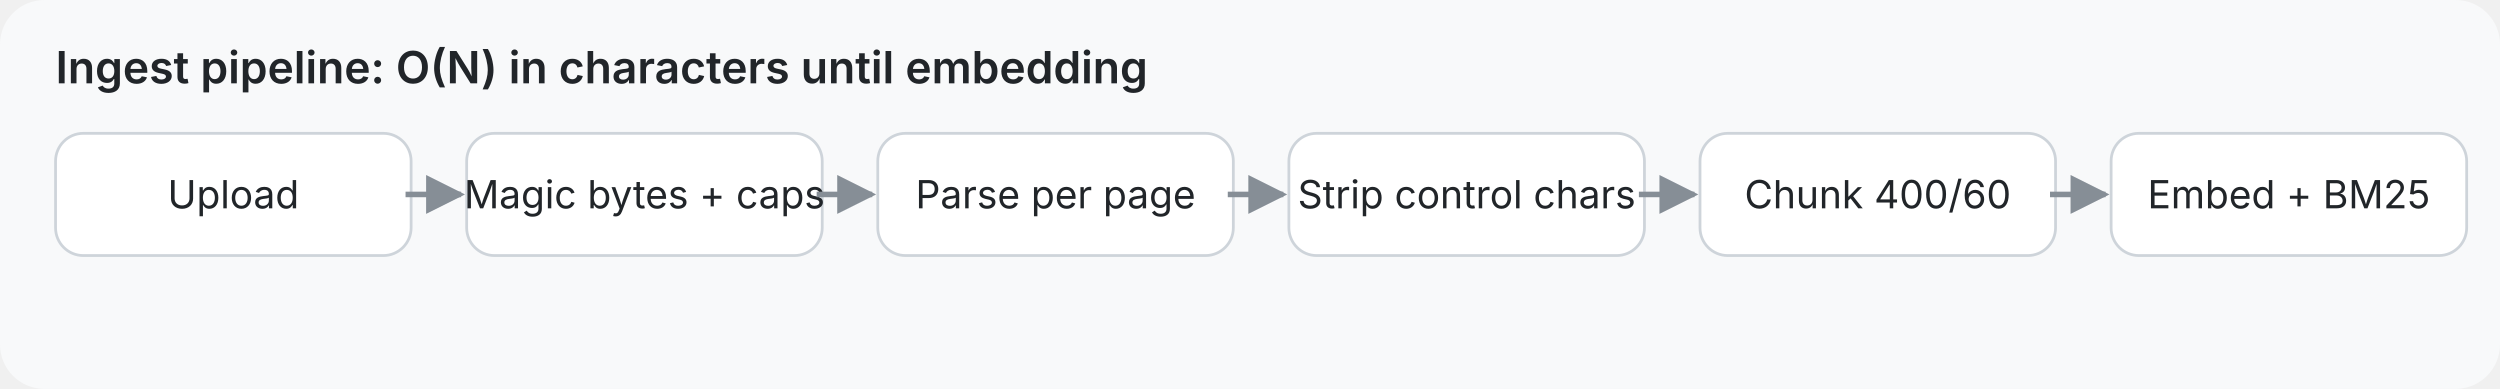
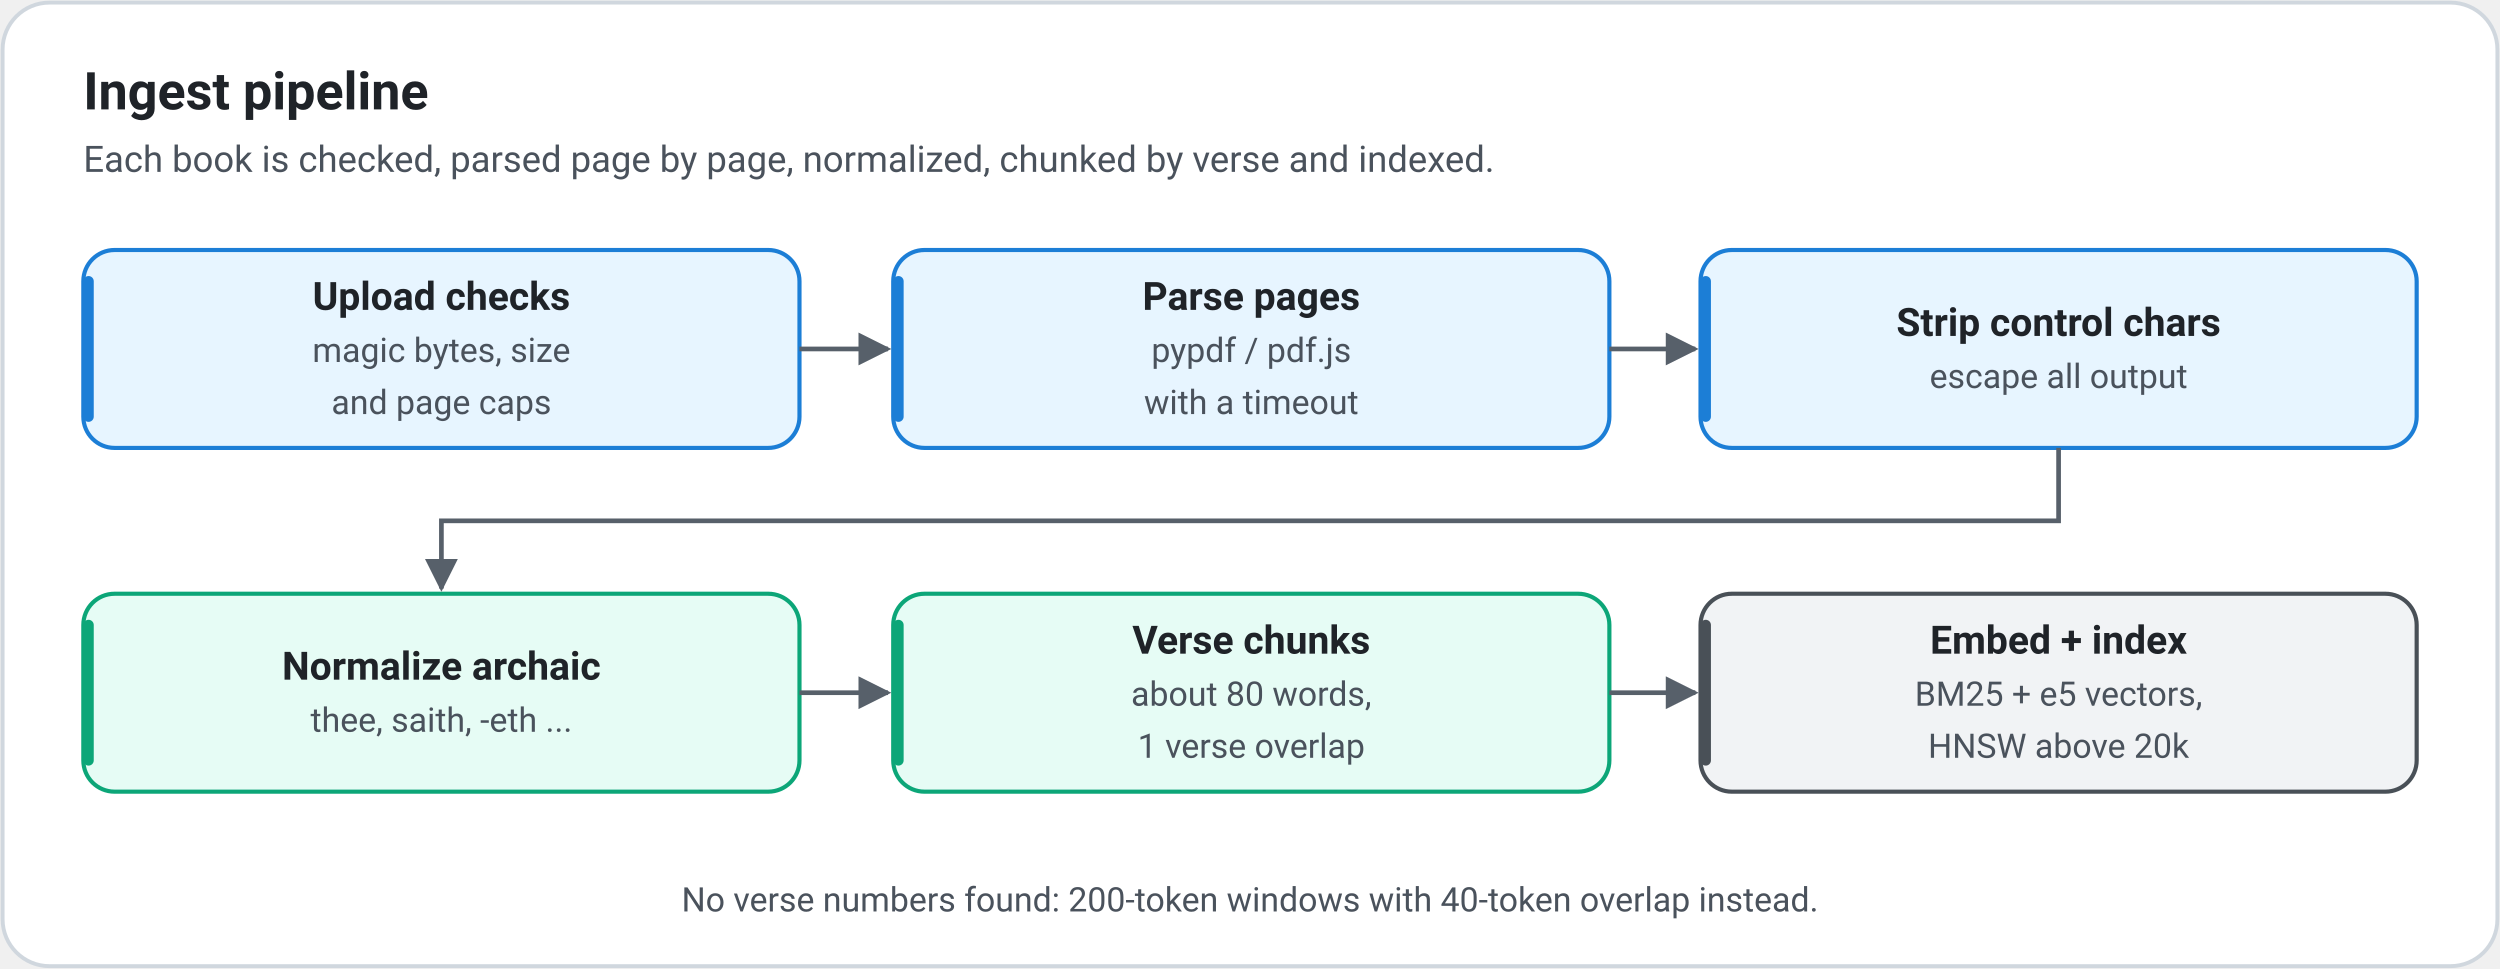
- <svg xmlns="http://www.w3.org/2000/svg" viewBox="0 0 900 140" font-family="Inter,Segoe UI,Helvetica,Arial,sans-serif" font-size="14" fill="#212529">
+ <svg xmlns="http://www.w3.org/2000/svg" viewBox="0 0 960 372" width="960" height="372" role="img" aria-labelledby="t d" font-family="system-ui, -apple-system, 'Segoe UI', Roboto, 'Helvetica Neue', Arial, sans-serif">
  <defs>
-     <marker id="a" viewBox="0 0 10 10" refX="9" refY="5" markerWidth="7" markerHeight="7" orient="auto">
-       <path d="M0 0L10 5L0 10z" fill="#868e96" />
+     <marker id="ah" viewBox="0 0 10 10" refX="9" refY="5" markerWidth="7" markerHeight="7" orient="auto-start-reverse">
+       <path d="M0,0 L10,5 L0,10 z" fill="#57606a" />
    </marker>
  </defs>
-   <rect width="900" height="140" rx="16" fill="#f8f9fa" />
-   <g>
-     <rect x="20" y="48" width="128" height="44" rx="10" fill="#fff" stroke="#ced4da" />
-     <text x="84" y="75" text-anchor="middle">Upload</text>
-   </g>
-   <g>
-     <rect x="168" y="48" width="128" height="44" rx="10" fill="#fff" stroke="#ced4da" />
-     <text x="232" y="75" text-anchor="middle">Magic bytes + caps</text>
-   </g>
-   <line x1="146" y1="70" x2="166" y2="70" stroke="#868e96" stroke-width="2" marker-end="url(#a)" />
-   <g>
-     <rect x="316" y="48" width="128" height="44" rx="10" fill="#fff" stroke="#ced4da" />
-     <text x="380" y="75" text-anchor="middle">Parse per page</text>
-   </g>
-   <line x1="294" y1="70" x2="314" y2="70" stroke="#868e96" stroke-width="2" marker-end="url(#a)" />
-   <g>
-     <rect x="464" y="48" width="128" height="44" rx="10" fill="#fff" stroke="#ced4da" />
-     <text x="528" y="75" text-anchor="middle">Strip control chars</text>
-   </g>
-   <line x1="442" y1="70" x2="462" y2="70" stroke="#868e96" stroke-width="2" marker-end="url(#a)" />
-   <g>
-     <rect x="612" y="48" width="128" height="44" rx="10" fill="#fff" stroke="#ced4da" />
-     <text x="676" y="75" text-anchor="middle">Chunk 400/60</text>
-   </g>
-   <line x1="590" y1="70" x2="610" y2="70" stroke="#868e96" stroke-width="2" marker-end="url(#a)" />
-   <g>
-     <rect x="760" y="48" width="128" height="44" rx="10" fill="#fff" stroke="#ced4da" />
-     <text x="824" y="75" text-anchor="middle">Embed + BM25</text>
-   </g>
-   <line x1="738" y1="70" x2="758" y2="70" stroke="#868e96" stroke-width="2" marker-end="url(#a)" />
-   <text x="20" y="30" font-size="16" font-weight="600">Ingest pipeline: O(N) in characters until embedding</text>
+   <rect x="1" y="1" width="958" height="370" rx="18" fill="#ffffff" stroke="#d0d7de" stroke-width="1.5" />
+   <text x="32" y="42" font-size="20" font-weight="700" fill="#1f2328">Ingest pipeline</text>
+   <text x="32" y="66" font-size="14" fill="#4a525c">Each book is checked, parsed page by page, normalized, chunked by verse and indexed.</text>
+   <rect x="32" y="96" width="275" height="76" rx="12" fill="#e7f5ff" stroke="#1c7ed6" stroke-width="1.6" />
+   <rect x="32" y="106" width="4" height="56" rx="2" fill="#1c7ed6" />
+   <text x="169.5" y="119.0" text-anchor="middle" font-size="15" font-weight="650" fill="#1f2328">Upload checks</text>
+   <text x="169.5" y="139.0" text-anchor="middle" font-size="13" fill="#4a525c">magic bytes, size</text>
+   <text x="169.5" y="159.0" text-anchor="middle" font-size="13" fill="#4a525c">and page caps</text>
+   <rect x="343" y="96" width="275" height="76" rx="12" fill="#e7f5ff" stroke="#1c7ed6" stroke-width="1.6" />
+   <rect x="343" y="106" width="4" height="56" rx="2" fill="#1c7ed6" />
+   <text x="480.5" y="119.0" text-anchor="middle" font-size="15" font-weight="650" fill="#1f2328">Parse pages</text>
+   <text x="480.5" y="139.0" text-anchor="middle" font-size="13" fill="#4a525c">pypdf / pdf.js</text>
+   <text x="480.5" y="159.0" text-anchor="middle" font-size="13" fill="#4a525c">with a timeout</text>
+   <path d="M307,134.0 L341,134.0" fill="none" stroke="#57606a" stroke-width="1.8" marker-end="url(#ah)" />
+   <rect x="653" y="96" width="275" height="76" rx="12" fill="#e7f5ff" stroke="#1c7ed6" stroke-width="1.6" />
+   <rect x="653" y="106" width="4" height="56" rx="2" fill="#1c7ed6" />
+   <text x="790.5" y="129.0" text-anchor="middle" font-size="15" font-weight="650" fill="#1f2328">Strip control chars</text>
+   <text x="790.5" y="149.0" text-anchor="middle" font-size="13" fill="#4a525c">escape all output</text>
+   <path d="M618,134.0 L651,134.0" fill="none" stroke="#57606a" stroke-width="1.8" marker-end="url(#ah)" />
+   <rect x="32" y="228" width="275" height="76" rx="12" fill="#e6fcf5" stroke="#0ca678" stroke-width="1.6" />
+   <rect x="32" y="238" width="4" height="56" rx="2" fill="#0ca678" />
+   <text x="169.5" y="261.0" text-anchor="middle" font-size="15" font-weight="650" fill="#1f2328">Normalize archaic</text>
+   <text x="169.5" y="281.0" text-anchor="middle" font-size="13" fill="#4a525c">thee, saith, -eth ...</text>
+   <rect x="343" y="228" width="275" height="76" rx="12" fill="#e6fcf5" stroke="#0ca678" stroke-width="1.6" />
+   <rect x="343" y="238" width="4" height="56" rx="2" fill="#0ca678" />
+   <text x="480.5" y="251.0" text-anchor="middle" font-size="15" font-weight="650" fill="#1f2328">Verse chunks</text>
+   <text x="480.5" y="271.0" text-anchor="middle" font-size="13" fill="#4a525c">about 80 words,</text>
+   <text x="480.5" y="291.0" text-anchor="middle" font-size="13" fill="#4a525c">1 verse overlap</text>
+   <path d="M307,266.0 L341,266.0" fill="none" stroke="#57606a" stroke-width="1.8" marker-end="url(#ah)" />
+   <rect x="653" y="228" width="275" height="76" rx="12" fill="#f1f3f5" stroke="#495057" stroke-width="1.6" />
+   <rect x="653" y="238" width="4" height="56" rx="2" fill="#495057" />
+   <text x="790.5" y="251.0" text-anchor="middle" font-size="15" font-weight="650" fill="#1f2328">Embed + index</text>
+   <text x="790.5" y="271.0" text-anchor="middle" font-size="13" fill="#4a525c">BM25 + e5 vectors,</text>
+   <text x="790.5" y="291.0" text-anchor="middle" font-size="13" fill="#4a525c">HNSW above 20k</text>
+   <path d="M618,266.0 L651,266.0" fill="none" stroke="#57606a" stroke-width="1.8" marker-end="url(#ah)" />
+   <path d="M790.5,172 L790.5,200.0 L169.5,200.0 L169.5,226" fill="none" stroke="#57606a" stroke-width="1.8" marker-end="url(#ah)" />
+   <text x="480.0" y="350" text-anchor="middle" font-size="13" font-weight="400" fill="#4a525c">No verse numbers found: 200-token windows with 40-token overlap instead.</text>
</svg>
